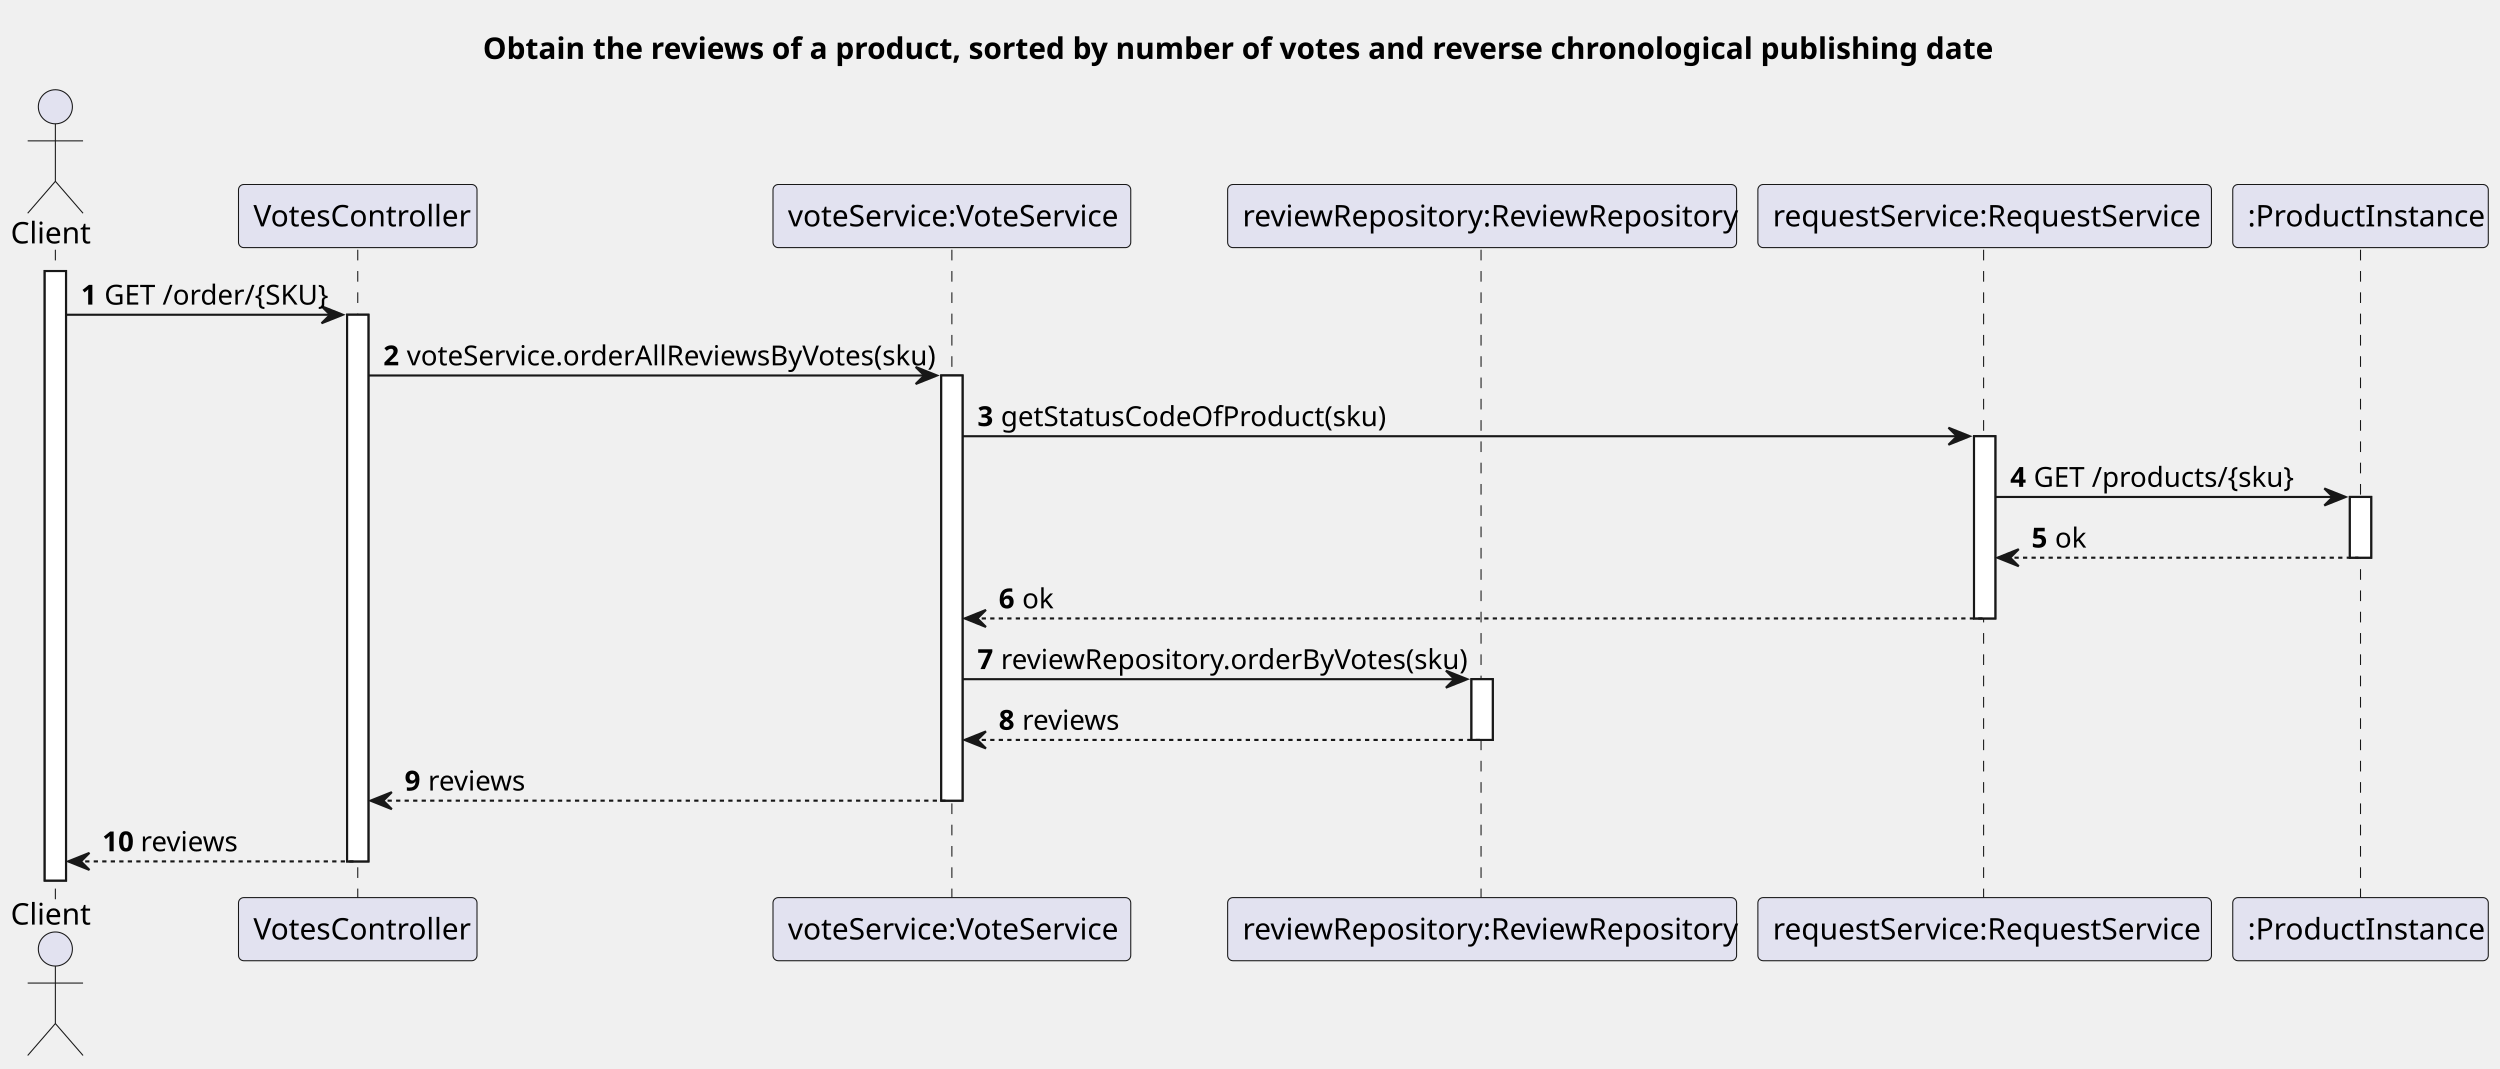
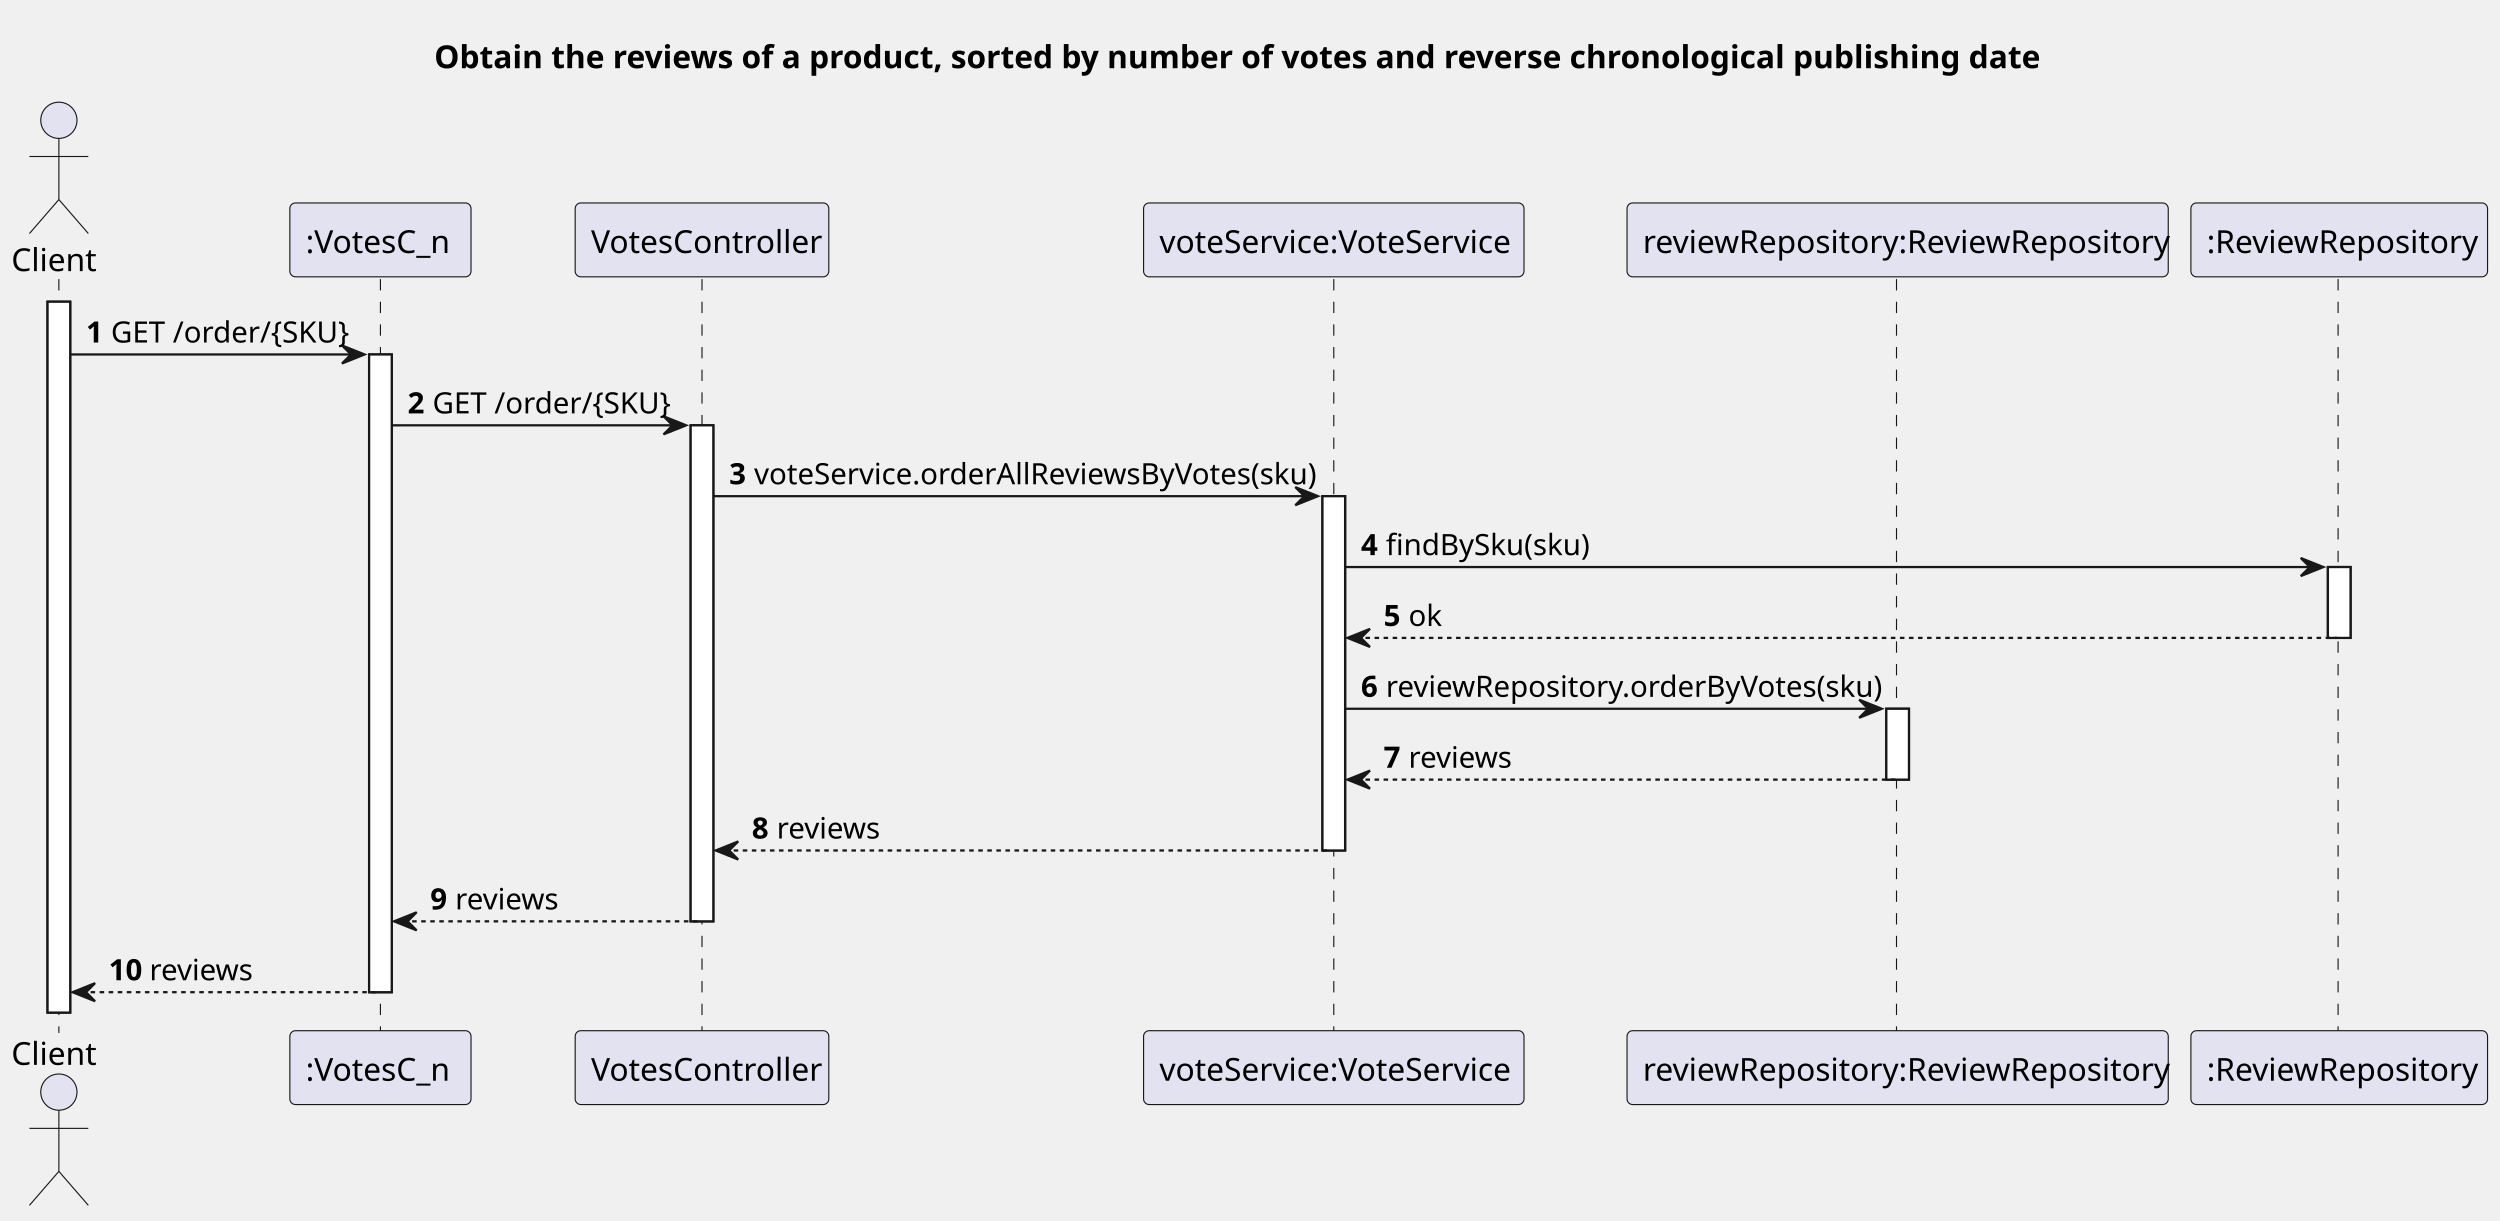
- <svg xmlns="http://www.w3.org/2000/svg" contentStyleType="text/css" height="502px" preserveAspectRatio="none" style="width:1174px;height:502px;background:#FFFFFF;" version="1.1" viewBox="0 0 1174 502" width="1174px" zoomAndPan="magnify">
+ <svg xmlns="http://www.w3.org/2000/svg" contentStyleType="text/css" height="539px" preserveAspectRatio="none" style="width:1104px;height:539px;background:#FFFFFF;" version="1.1" viewBox="0 0 1104 539" width="1104px" zoomAndPan="magnify">
  <defs />
  <g>
-     <rect fill="none" height="25.641" id="_title" style="stroke:none;stroke-width:1.0;" width="729" x="221.75" y="10" />
-     <text fill="#000000" font-family="sans-serif" font-size="14" font-weight="bold" lengthAdjust="spacing" textLength="719" x="226.75" y="27.674">Obtain the reviews of a product, sorted by number of votes and reverse chronological publishing date</text>
-     <rect fill="#FFFFFF" height="286.234" style="stroke:#181818;stroke-width:1.0;" width="10" x="21" y="127.281" />
-     <rect fill="#FFFFFF" height="256.711" style="stroke:#181818;stroke-width:1.0;" width="10" x="163" y="147.805" />
-     <rect fill="#FFFFFF" height="199.664" style="stroke:#181818;stroke-width:1.0;" width="10" x="442" y="176.328" />
-     <rect fill="#FFFFFF" height="28.523" style="stroke:#181818;stroke-width:1.0;" width="10" x="691" y="318.945" />
-     <rect fill="#FFFFFF" height="85.57" style="stroke:#181818;stroke-width:1.0;" width="10" x="927" y="204.852" />
-     <rect fill="#FFFFFF" height="28.523" style="stroke:#181818;stroke-width:1.0;" width="10" x="1103.5" y="233.375" />
-     <line style="stroke:#181818;stroke-width:0.5;stroke-dasharray:5.0,5.0;" x1="26" x2="26" y1="117.281" y2="422.516" />
-     <line style="stroke:#181818;stroke-width:0.5;stroke-dasharray:5.0,5.0;" x1="168" x2="168" y1="117.281" y2="422.516" />
-     <line style="stroke:#181818;stroke-width:0.5;stroke-dasharray:5.0,5.0;" x1="447" x2="447" y1="117.281" y2="422.516" />
-     <line style="stroke:#181818;stroke-width:0.5;stroke-dasharray:5.0,5.0;" x1="695.5" x2="695.5" y1="117.281" y2="422.516" />
-     <line style="stroke:#181818;stroke-width:0.5;stroke-dasharray:5.0,5.0;" x1="931.5" x2="931.5" y1="117.281" y2="422.516" />
-     <line style="stroke:#181818;stroke-width:0.5;stroke-dasharray:5.0,5.0;" x1="1108.5" x2="1108.5" y1="117.281" y2="422.516" />
-     <text fill="#000000" font-family="sans-serif" font-size="14" lengthAdjust="spacing" textLength="36" x="5" y="114.314">Client</text>
-     <ellipse cx="26" cy="50.141" fill="#E2E2F0" rx="8" ry="8" style="stroke:#181818;stroke-width:0.5;" />
-     <path d="M26,58.141 L26,85.141 M13,66.141 L39,66.141 M26,85.141 L13,100.141 M26,85.141 L39,100.141 " fill="none" style="stroke:#181818;stroke-width:0.5;" />
-     <text fill="#000000" font-family="sans-serif" font-size="14" lengthAdjust="spacing" textLength="36" x="5" y="434.19">Client</text>
-     <ellipse cx="26" cy="445.656" fill="#E2E2F0" rx="8" ry="8" style="stroke:#181818;stroke-width:0.5;" />
-     <path d="M26,453.656 L26,480.656 M13,461.656 L39,461.656 M26,480.656 L13,495.656 M26,480.656 L39,495.656 " fill="none" style="stroke:#181818;stroke-width:0.5;" />
-     <rect fill="#E2E2F0" height="29.641" rx="2.5" ry="2.5" style="stroke:#181818;stroke-width:0.5;" width="112" x="112" y="86.641" />
-     <text fill="#000000" font-family="sans-serif" font-size="14" lengthAdjust="spacing" textLength="98" x="119" y="106.314">VotesController</text>
-     <rect fill="#E2E2F0" height="29.641" rx="2.5" ry="2.5" style="stroke:#181818;stroke-width:0.5;" width="112" x="112" y="421.516" />
-     <text fill="#000000" font-family="sans-serif" font-size="14" lengthAdjust="spacing" textLength="98" x="119" y="441.19">VotesController</text>
-     <rect fill="#E2E2F0" height="29.641" rx="2.5" ry="2.5" style="stroke:#181818;stroke-width:0.5;" width="168" x="363" y="86.641" />
-     <text fill="#000000" font-family="sans-serif" font-size="14" lengthAdjust="spacing" textLength="154" x="370" y="106.314">voteService:VoteService</text>
-     <rect fill="#E2E2F0" height="29.641" rx="2.5" ry="2.5" style="stroke:#181818;stroke-width:0.5;" width="168" x="363" y="421.516" />
-     <text fill="#000000" font-family="sans-serif" font-size="14" lengthAdjust="spacing" textLength="154" x="370" y="441.19">voteService:VoteService</text>
-     <rect fill="#E2E2F0" height="29.641" rx="2.5" ry="2.5" style="stroke:#181818;stroke-width:0.5;" width="239" x="576.5" y="86.641" />
-     <text fill="#000000" font-family="sans-serif" font-size="14" lengthAdjust="spacing" textLength="225" x="583.5" y="106.314">reviewRepository:ReviewRepository</text>
-     <rect fill="#E2E2F0" height="29.641" rx="2.5" ry="2.5" style="stroke:#181818;stroke-width:0.5;" width="239" x="576.5" y="421.516" />
-     <text fill="#000000" font-family="sans-serif" font-size="14" lengthAdjust="spacing" textLength="225" x="583.5" y="441.19">reviewRepository:ReviewRepository</text>
-     <rect fill="#E2E2F0" height="29.641" rx="2.5" ry="2.5" style="stroke:#181818;stroke-width:0.5;" width="213" x="825.5" y="86.641" />
-     <text fill="#000000" font-family="sans-serif" font-size="14" lengthAdjust="spacing" textLength="199" x="832.5" y="106.314">requestService:RequestService</text>
-     <rect fill="#E2E2F0" height="29.641" rx="2.5" ry="2.5" style="stroke:#181818;stroke-width:0.5;" width="213" x="825.5" y="421.516" />
-     <text fill="#000000" font-family="sans-serif" font-size="14" lengthAdjust="spacing" textLength="199" x="832.5" y="441.19">requestService:RequestService</text>
-     <rect fill="#E2E2F0" height="29.641" rx="2.5" ry="2.5" style="stroke:#181818;stroke-width:0.5;" width="120" x="1048.5" y="86.641" />
-     <text fill="#000000" font-family="sans-serif" font-size="14" lengthAdjust="spacing" textLength="106" x="1055.5" y="106.314">:ProductInstance</text>
-     <rect fill="#E2E2F0" height="29.641" rx="2.5" ry="2.5" style="stroke:#181818;stroke-width:0.5;" width="120" x="1048.5" y="421.516" />
-     <text fill="#000000" font-family="sans-serif" font-size="14" lengthAdjust="spacing" textLength="106" x="1055.5" y="441.19">:ProductInstance</text>
-     <rect fill="#FFFFFF" height="286.234" style="stroke:#181818;stroke-width:1.0;" width="10" x="21" y="127.281" />
-     <rect fill="#FFFFFF" height="256.711" style="stroke:#181818;stroke-width:1.0;" width="10" x="163" y="147.805" />
-     <rect fill="#FFFFFF" height="199.664" style="stroke:#181818;stroke-width:1.0;" width="10" x="442" y="176.328" />
-     <rect fill="#FFFFFF" height="28.523" style="stroke:#181818;stroke-width:1.0;" width="10" x="691" y="318.945" />
-     <rect fill="#FFFFFF" height="85.57" style="stroke:#181818;stroke-width:1.0;" width="10" x="927" y="204.852" />
-     <rect fill="#FFFFFF" height="28.523" style="stroke:#181818;stroke-width:1.0;" width="10" x="1103.5" y="233.375" />
-     <polygon fill="#181818" points="151,143.805,161,147.805,151,151.805,155,147.805" style="stroke:#181818;stroke-width:1.0;" />
-     <line style="stroke:#181818;stroke-width:1.0;" x1="31" x2="157" y1="147.805" y2="147.805" />
-     <text fill="#000000" font-family="sans-serif" font-size="13" font-weight="bold" lengthAdjust="spacing" textLength="7" x="38" y="143.05">1</text>
-     <text fill="#000000" font-family="sans-serif" font-size="13" lengthAdjust="spacing" textLength="102" x="49" y="143.05">GET /order/{SKU}</text>
-     <polygon fill="#181818" points="430,172.328,440,176.328,430,180.328,434,176.328" style="stroke:#181818;stroke-width:1.0;" />
-     <line style="stroke:#181818;stroke-width:1.0;" x1="173" x2="436" y1="176.328" y2="176.328" />
-     <text fill="#000000" font-family="sans-serif" font-size="13" font-weight="bold" lengthAdjust="spacing" textLength="7" x="180" y="171.573">2</text>
-     <text fill="#000000" font-family="sans-serif" font-size="13" lengthAdjust="spacing" textLength="239" x="191" y="171.573">voteService.orderAllReviewsByVotes(sku)</text>
-     <polygon fill="#181818" points="915,200.852,925,204.852,915,208.852,919,204.852" style="stroke:#181818;stroke-width:1.0;" />
-     <line style="stroke:#181818;stroke-width:1.0;" x1="452" x2="921" y1="204.852" y2="204.852" />
-     <text fill="#000000" font-family="sans-serif" font-size="13" font-weight="bold" lengthAdjust="spacing" textLength="7" x="459" y="200.097">3</text>
-     <text fill="#000000" font-family="sans-serif" font-size="13" lengthAdjust="spacing" textLength="173" x="470" y="200.097">getStatusCodeOfProduct(sku)</text>
-     <polygon fill="#181818" points="1091.5,229.375,1101.5,233.375,1091.5,237.375,1095.5,233.375" style="stroke:#181818;stroke-width:1.0;" />
-     <line style="stroke:#181818;stroke-width:1.0;" x1="937" x2="1097.5" y1="233.375" y2="233.375" />
-     <text fill="#000000" font-family="sans-serif" font-size="13" font-weight="bold" lengthAdjust="spacing" textLength="7" x="944" y="228.62">4</text>
-     <text fill="#000000" font-family="sans-serif" font-size="13" lengthAdjust="spacing" textLength="117" x="955" y="228.62">GET /products/{sku}</text>
-     <polygon fill="#181818" points="948,257.898,938,261.898,948,265.898,944,261.898" style="stroke:#181818;stroke-width:1.0;" />
-     <line style="stroke:#181818;stroke-width:1.0;stroke-dasharray:2.0,2.0;" x1="942" x2="1107.5" y1="261.898" y2="261.898" />
-     <text fill="#000000" font-family="sans-serif" font-size="13" font-weight="bold" lengthAdjust="spacing" textLength="7" x="954" y="257.144">5</text>
-     <text fill="#000000" font-family="sans-serif" font-size="13" lengthAdjust="spacing" textLength="14" x="965" y="257.144">ok</text>
-     <polygon fill="#181818" points="463,286.422,453,290.422,463,294.422,459,290.422" style="stroke:#181818;stroke-width:1.0;" />
-     <line style="stroke:#181818;stroke-width:1.0;stroke-dasharray:2.0,2.0;" x1="457" x2="931" y1="290.422" y2="290.422" />
-     <text fill="#000000" font-family="sans-serif" font-size="13" font-weight="bold" lengthAdjust="spacing" textLength="7" x="469" y="285.667">6</text>
-     <text fill="#000000" font-family="sans-serif" font-size="13" lengthAdjust="spacing" textLength="14" x="480" y="285.667">ok</text>
-     <polygon fill="#181818" points="679,314.945,689,318.945,679,322.945,683,318.945" style="stroke:#181818;stroke-width:1.0;" />
-     <line style="stroke:#181818;stroke-width:1.0;" x1="452" x2="685" y1="318.945" y2="318.945" />
-     <text fill="#000000" font-family="sans-serif" font-size="13" font-weight="bold" lengthAdjust="spacing" textLength="7" x="459" y="314.19">7</text>
-     <text fill="#000000" font-family="sans-serif" font-size="13" lengthAdjust="spacing" textLength="209" x="470" y="314.19">reviewRepository.orderByVotes(sku)</text>
-     <polygon fill="#181818" points="463,343.469,453,347.469,463,351.469,459,347.469" style="stroke:#181818;stroke-width:1.0;" />
-     <line style="stroke:#181818;stroke-width:1.0;stroke-dasharray:2.0,2.0;" x1="457" x2="695" y1="347.469" y2="347.469" />
-     <text fill="#000000" font-family="sans-serif" font-size="13" font-weight="bold" lengthAdjust="spacing" textLength="7" x="469" y="342.714">8</text>
-     <text fill="#000000" font-family="sans-serif" font-size="13" lengthAdjust="spacing" textLength="42" x="480" y="342.714">reviews</text>
-     <polygon fill="#181818" points="184,371.992,174,375.992,184,379.992,180,375.992" style="stroke:#181818;stroke-width:1.0;" />
-     <line style="stroke:#181818;stroke-width:1.0;stroke-dasharray:2.0,2.0;" x1="178" x2="446" y1="375.992" y2="375.992" />
-     <text fill="#000000" font-family="sans-serif" font-size="13" font-weight="bold" lengthAdjust="spacing" textLength="7" x="190" y="371.237">9</text>
-     <text fill="#000000" font-family="sans-serif" font-size="13" lengthAdjust="spacing" textLength="42" x="201" y="371.237">reviews</text>
-     <polygon fill="#181818" points="42,400.516,32,404.516,42,408.516,38,404.516" style="stroke:#181818;stroke-width:1.0;" />
-     <line style="stroke:#181818;stroke-width:1.0;stroke-dasharray:2.0,2.0;" x1="36" x2="167" y1="404.516" y2="404.516" />
-     <text fill="#000000" font-family="sans-serif" font-size="13" font-weight="bold" lengthAdjust="spacing" textLength="14" x="48" y="399.761">10</text>
-     <text fill="#000000" font-family="sans-serif" font-size="13" lengthAdjust="spacing" textLength="42" x="66" y="399.761">reviews</text>
+     <text fill="#000000" font-family="sans-serif" font-size="14" font-weight="bold" lengthAdjust="spacing" textLength="719" x="191.75" y="30.107">Obtain the reviews of a product, sorted by number of votes and reverse chronological publishing date</text>
+     <rect fill="#FFFFFF" height="313.91" style="stroke:#181818;stroke-width:1.0;" width="10" x="21" y="133.242" />
+     <rect fill="#FFFFFF" height="281.619" style="stroke:#181818;stroke-width:1.0;" width="10" x="163" y="156.533" />
+     <rect fill="#FFFFFF" height="219.037" style="stroke:#181818;stroke-width:1.0;" width="10" x="305" y="187.824" />
+     <rect fill="#FFFFFF" height="156.455" style="stroke:#181818;stroke-width:1.0;" width="10" x="584" y="219.115" />
+     <rect fill="#FFFFFF" height="31.291" style="stroke:#181818;stroke-width:1.0;" width="10" x="833" y="312.988" />
+     <rect fill="#FFFFFF" height="31.291" style="stroke:#181818;stroke-width:1.0;" width="10" x="1028" y="250.406" />
+     <line style="stroke:#181818;stroke-width:0.5;stroke-dasharray:5.0,5.0;" x1="26" x2="26" y1="123.242" y2="456.152" />
+     <line style="stroke:#181818;stroke-width:0.5;stroke-dasharray:5.0,5.0;" x1="168" x2="168" y1="123.242" y2="456.152" />
+     <line style="stroke:#181818;stroke-width:0.5;stroke-dasharray:5.0,5.0;" x1="310" x2="310" y1="123.242" y2="456.152" />
+     <line style="stroke:#181818;stroke-width:0.5;stroke-dasharray:5.0,5.0;" x1="589" x2="589" y1="123.242" y2="456.152" />
+     <line style="stroke:#181818;stroke-width:0.5;stroke-dasharray:5.0,5.0;" x1="837.5" x2="837.5" y1="123.242" y2="456.152" />
+     <line style="stroke:#181818;stroke-width:0.5;stroke-dasharray:5.0,5.0;" x1="1032.5" x2="1032.5" y1="123.242" y2="456.152" />
+     <text fill="#000000" font-family="sans-serif" font-size="14" lengthAdjust="spacing" textLength="36" x="5" y="119.728">Client</text>
+     <ellipse cx="26" cy="53.121" fill="#E2E2F0" rx="8" ry="8" style="stroke:#181818;stroke-width:0.5;" />
+     <path d="M26,61.121 L26,88.121 M13,69.121 L39,69.121 M26,88.121 L13,103.121 M26,88.121 L39,103.121 " fill="none" style="stroke:#181818;stroke-width:0.5;" />
+     <text fill="#000000" font-family="sans-serif" font-size="14" lengthAdjust="spacing" textLength="36" x="5" y="470.26">Client</text>
+     <ellipse cx="26" cy="482.273" fill="#E2E2F0" rx="8" ry="8" style="stroke:#181818;stroke-width:0.5;" />
+     <path d="M26,490.273 L26,517.273 M13,498.273 L39,498.273 M26,517.273 L13,532.273 M26,517.273 L39,532.273 " fill="none" style="stroke:#181818;stroke-width:0.5;" />
+     <rect fill="#E2E2F0" height="32.621" rx="2.5" ry="2.5" style="stroke:#181818;stroke-width:0.5;" width="80" x="128" y="89.621" />
+     <text fill="#000000" font-family="sans-serif" font-size="14" lengthAdjust="spacing" textLength="66" x="135" y="111.728">:VotesC_n</text>
+     <rect fill="#E2E2F0" height="32.621" rx="2.5" ry="2.5" style="stroke:#181818;stroke-width:0.5;" width="80" x="128" y="455.152" />
+     <text fill="#000000" font-family="sans-serif" font-size="14" lengthAdjust="spacing" textLength="66" x="135" y="477.26">:VotesC_n</text>
+     <rect fill="#E2E2F0" height="32.621" rx="2.5" ry="2.5" style="stroke:#181818;stroke-width:0.5;" width="112" x="254" y="89.621" />
+     <text fill="#000000" font-family="sans-serif" font-size="14" lengthAdjust="spacing" textLength="98" x="261" y="111.728">VotesController</text>
+     <rect fill="#E2E2F0" height="32.621" rx="2.5" ry="2.5" style="stroke:#181818;stroke-width:0.5;" width="112" x="254" y="455.152" />
+     <text fill="#000000" font-family="sans-serif" font-size="14" lengthAdjust="spacing" textLength="98" x="261" y="477.26">VotesController</text>
+     <rect fill="#E2E2F0" height="32.621" rx="2.5" ry="2.5" style="stroke:#181818;stroke-width:0.5;" width="168" x="505" y="89.621" />
+     <text fill="#000000" font-family="sans-serif" font-size="14" lengthAdjust="spacing" textLength="154" x="512" y="111.728">voteService:VoteService</text>
+     <rect fill="#E2E2F0" height="32.621" rx="2.5" ry="2.5" style="stroke:#181818;stroke-width:0.5;" width="168" x="505" y="455.152" />
+     <text fill="#000000" font-family="sans-serif" font-size="14" lengthAdjust="spacing" textLength="154" x="512" y="477.26">voteService:VoteService</text>
+     <rect fill="#E2E2F0" height="32.621" rx="2.5" ry="2.5" style="stroke:#181818;stroke-width:0.5;" width="239" x="718.5" y="89.621" />
+     <text fill="#000000" font-family="sans-serif" font-size="14" lengthAdjust="spacing" textLength="225" x="725.5" y="111.728">reviewRepository:ReviewRepository</text>
+     <rect fill="#E2E2F0" height="32.621" rx="2.5" ry="2.5" style="stroke:#181818;stroke-width:0.5;" width="239" x="718.5" y="455.152" />
+     <text fill="#000000" font-family="sans-serif" font-size="14" lengthAdjust="spacing" textLength="225" x="725.5" y="477.26">reviewRepository:ReviewRepository</text>
+     <rect fill="#E2E2F0" height="32.621" rx="2.5" ry="2.5" style="stroke:#181818;stroke-width:0.5;" width="131" x="967.5" y="89.621" />
+     <text fill="#000000" font-family="sans-serif" font-size="14" lengthAdjust="spacing" textLength="117" x="974.5" y="111.728">:ReviewRepository</text>
+     <rect fill="#E2E2F0" height="32.621" rx="2.5" ry="2.5" style="stroke:#181818;stroke-width:0.5;" width="131" x="967.5" y="455.152" />
+     <text fill="#000000" font-family="sans-serif" font-size="14" lengthAdjust="spacing" textLength="117" x="974.5" y="477.26">:ReviewRepository</text>
+     <rect fill="#FFFFFF" height="313.91" style="stroke:#181818;stroke-width:1.0;" width="10" x="21" y="133.242" />
+     <rect fill="#FFFFFF" height="281.619" style="stroke:#181818;stroke-width:1.0;" width="10" x="163" y="156.533" />
+     <rect fill="#FFFFFF" height="219.037" style="stroke:#181818;stroke-width:1.0;" width="10" x="305" y="187.824" />
+     <rect fill="#FFFFFF" height="156.455" style="stroke:#181818;stroke-width:1.0;" width="10" x="584" y="219.115" />
+     <rect fill="#FFFFFF" height="31.291" style="stroke:#181818;stroke-width:1.0;" width="10" x="833" y="312.988" />
+     <rect fill="#FFFFFF" height="31.291" style="stroke:#181818;stroke-width:1.0;" width="10" x="1028" y="250.406" />
+     <polygon fill="#181818" points="151,152.533,161,156.533,151,160.533,155,156.533" style="stroke:#181818;stroke-width:1.0;" />
+     <line style="stroke:#181818;stroke-width:1.0;" x1="31" x2="157" y1="156.533" y2="156.533" />
+     <text fill="#000000" font-family="sans-serif" font-size="13" font-weight="bold" lengthAdjust="spacing" textLength="7" x="38" y="151.27">1</text>
+     <text fill="#000000" font-family="sans-serif" font-size="13" lengthAdjust="spacing" textLength="102" x="49" y="151.27">GET /order/{SKU}</text>
+     <polygon fill="#181818" points="293,183.824,303,187.824,293,191.824,297,187.824" style="stroke:#181818;stroke-width:1.0;" />
+     <line style="stroke:#181818;stroke-width:1.0;" x1="173" x2="299" y1="187.824" y2="187.824" />
+     <text fill="#000000" font-family="sans-serif" font-size="13" font-weight="bold" lengthAdjust="spacing" textLength="7" x="180" y="182.561">2</text>
+     <text fill="#000000" font-family="sans-serif" font-size="13" lengthAdjust="spacing" textLength="102" x="191" y="182.561">GET /order/{SKU}</text>
+     <polygon fill="#181818" points="572,215.115,582,219.115,572,223.115,576,219.115" style="stroke:#181818;stroke-width:1.0;" />
+     <line style="stroke:#181818;stroke-width:1.0;" x1="315" x2="578" y1="219.115" y2="219.115" />
+     <text fill="#000000" font-family="sans-serif" font-size="13" font-weight="bold" lengthAdjust="spacing" textLength="7" x="322" y="213.852">3</text>
+     <text fill="#000000" font-family="sans-serif" font-size="13" lengthAdjust="spacing" textLength="239" x="333" y="213.852">voteService.orderAllReviewsByVotes(sku)</text>
+     <polygon fill="#181818" points="1016,246.406,1026,250.406,1016,254.406,1020,250.406" style="stroke:#181818;stroke-width:1.0;" />
+     <line style="stroke:#181818;stroke-width:1.0;" x1="594" x2="1022" y1="250.406" y2="250.406" />
+     <text fill="#000000" font-family="sans-serif" font-size="13" font-weight="bold" lengthAdjust="spacing" textLength="7" x="601" y="245.144">4</text>
+     <text fill="#000000" font-family="sans-serif" font-size="13" lengthAdjust="spacing" textLength="88" x="612" y="245.144">findBySku(sku)</text>
+     <polygon fill="#181818" points="605,277.697,595,281.697,605,285.697,601,281.697" style="stroke:#181818;stroke-width:1.0;" />
+     <line style="stroke:#181818;stroke-width:1.0;stroke-dasharray:2.0,2.0;" x1="599" x2="1032" y1="281.697" y2="281.697" />
+     <text fill="#000000" font-family="sans-serif" font-size="13" font-weight="bold" lengthAdjust="spacing" textLength="7" x="611" y="276.435">5</text>
+     <text fill="#000000" font-family="sans-serif" font-size="13" lengthAdjust="spacing" textLength="14" x="622" y="276.435">ok</text>
+     <polygon fill="#181818" points="821,308.988,831,312.988,821,316.988,825,312.988" style="stroke:#181818;stroke-width:1.0;" />
+     <line style="stroke:#181818;stroke-width:1.0;" x1="594" x2="827" y1="312.988" y2="312.988" />
+     <text fill="#000000" font-family="sans-serif" font-size="13" font-weight="bold" lengthAdjust="spacing" textLength="7" x="601" y="307.726">6</text>
+     <text fill="#000000" font-family="sans-serif" font-size="13" lengthAdjust="spacing" textLength="209" x="612" y="307.726">reviewRepository.orderByVotes(sku)</text>
+     <polygon fill="#181818" points="605,340.279,595,344.279,605,348.279,601,344.279" style="stroke:#181818;stroke-width:1.0;" />
+     <line style="stroke:#181818;stroke-width:1.0;stroke-dasharray:2.0,2.0;" x1="599" x2="837" y1="344.279" y2="344.279" />
+     <text fill="#000000" font-family="sans-serif" font-size="13" font-weight="bold" lengthAdjust="spacing" textLength="7" x="611" y="339.017">7</text>
+     <text fill="#000000" font-family="sans-serif" font-size="13" lengthAdjust="spacing" textLength="42" x="622" y="339.017">reviews</text>
+     <polygon fill="#181818" points="326,371.57,316,375.57,326,379.57,322,375.57" style="stroke:#181818;stroke-width:1.0;" />
+     <line style="stroke:#181818;stroke-width:1.0;stroke-dasharray:2.0,2.0;" x1="320" x2="588" y1="375.57" y2="375.57" />
+     <text fill="#000000" font-family="sans-serif" font-size="13" font-weight="bold" lengthAdjust="spacing" textLength="7" x="332" y="370.308">8</text>
+     <text fill="#000000" font-family="sans-serif" font-size="13" lengthAdjust="spacing" textLength="42" x="343" y="370.308">reviews</text>
+     <polygon fill="#181818" points="184,402.861,174,406.861,184,410.861,180,406.861" style="stroke:#181818;stroke-width:1.0;" />
+     <line style="stroke:#181818;stroke-width:1.0;stroke-dasharray:2.0,2.0;" x1="178" x2="309" y1="406.861" y2="406.861" />
+     <text fill="#000000" font-family="sans-serif" font-size="13" font-weight="bold" lengthAdjust="spacing" textLength="7" x="190" y="401.599">9</text>
+     <text fill="#000000" font-family="sans-serif" font-size="13" lengthAdjust="spacing" textLength="42" x="201" y="401.599">reviews</text>
+     <polygon fill="#181818" points="42,434.152,32,438.152,42,442.152,38,438.152" style="stroke:#181818;stroke-width:1.0;" />
+     <line style="stroke:#181818;stroke-width:1.0;stroke-dasharray:2.0,2.0;" x1="36" x2="167" y1="438.152" y2="438.152" />
+     <text fill="#000000" font-family="sans-serif" font-size="13" font-weight="bold" lengthAdjust="spacing" textLength="14" x="48" y="432.89">10</text>
+     <text fill="#000000" font-family="sans-serif" font-size="13" lengthAdjust="spacing" textLength="42" x="66" y="432.89">reviews</text>
  </g>
</svg>
